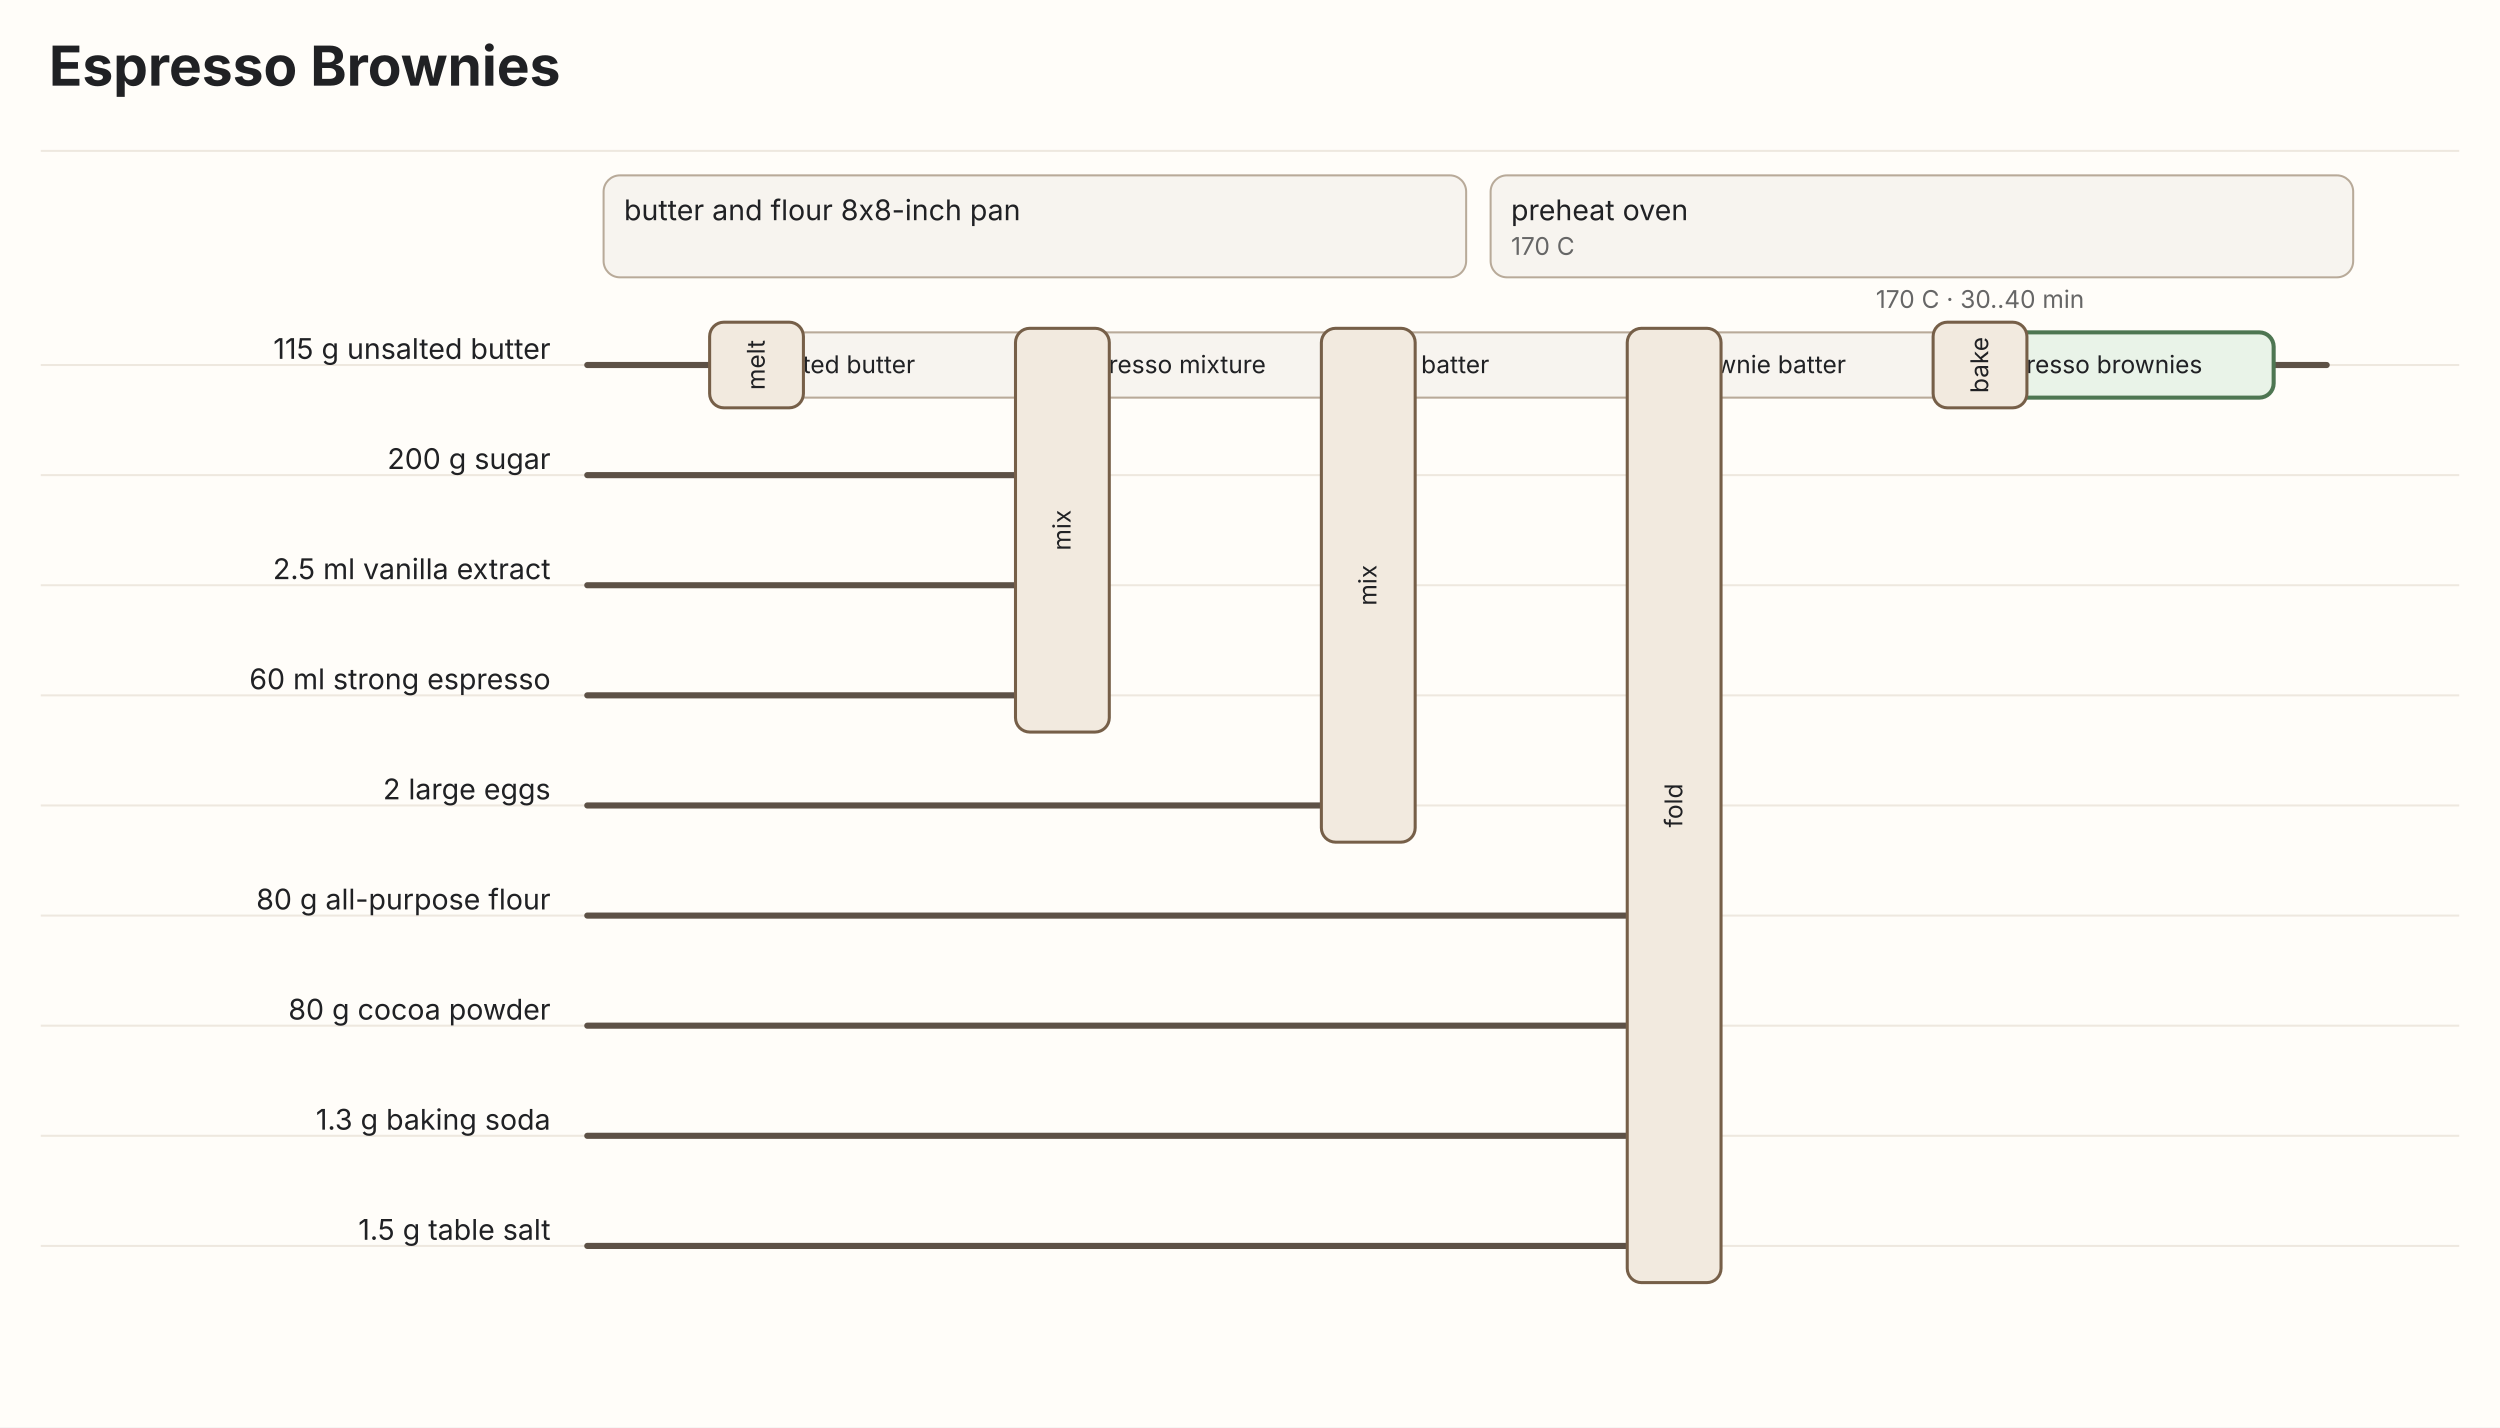
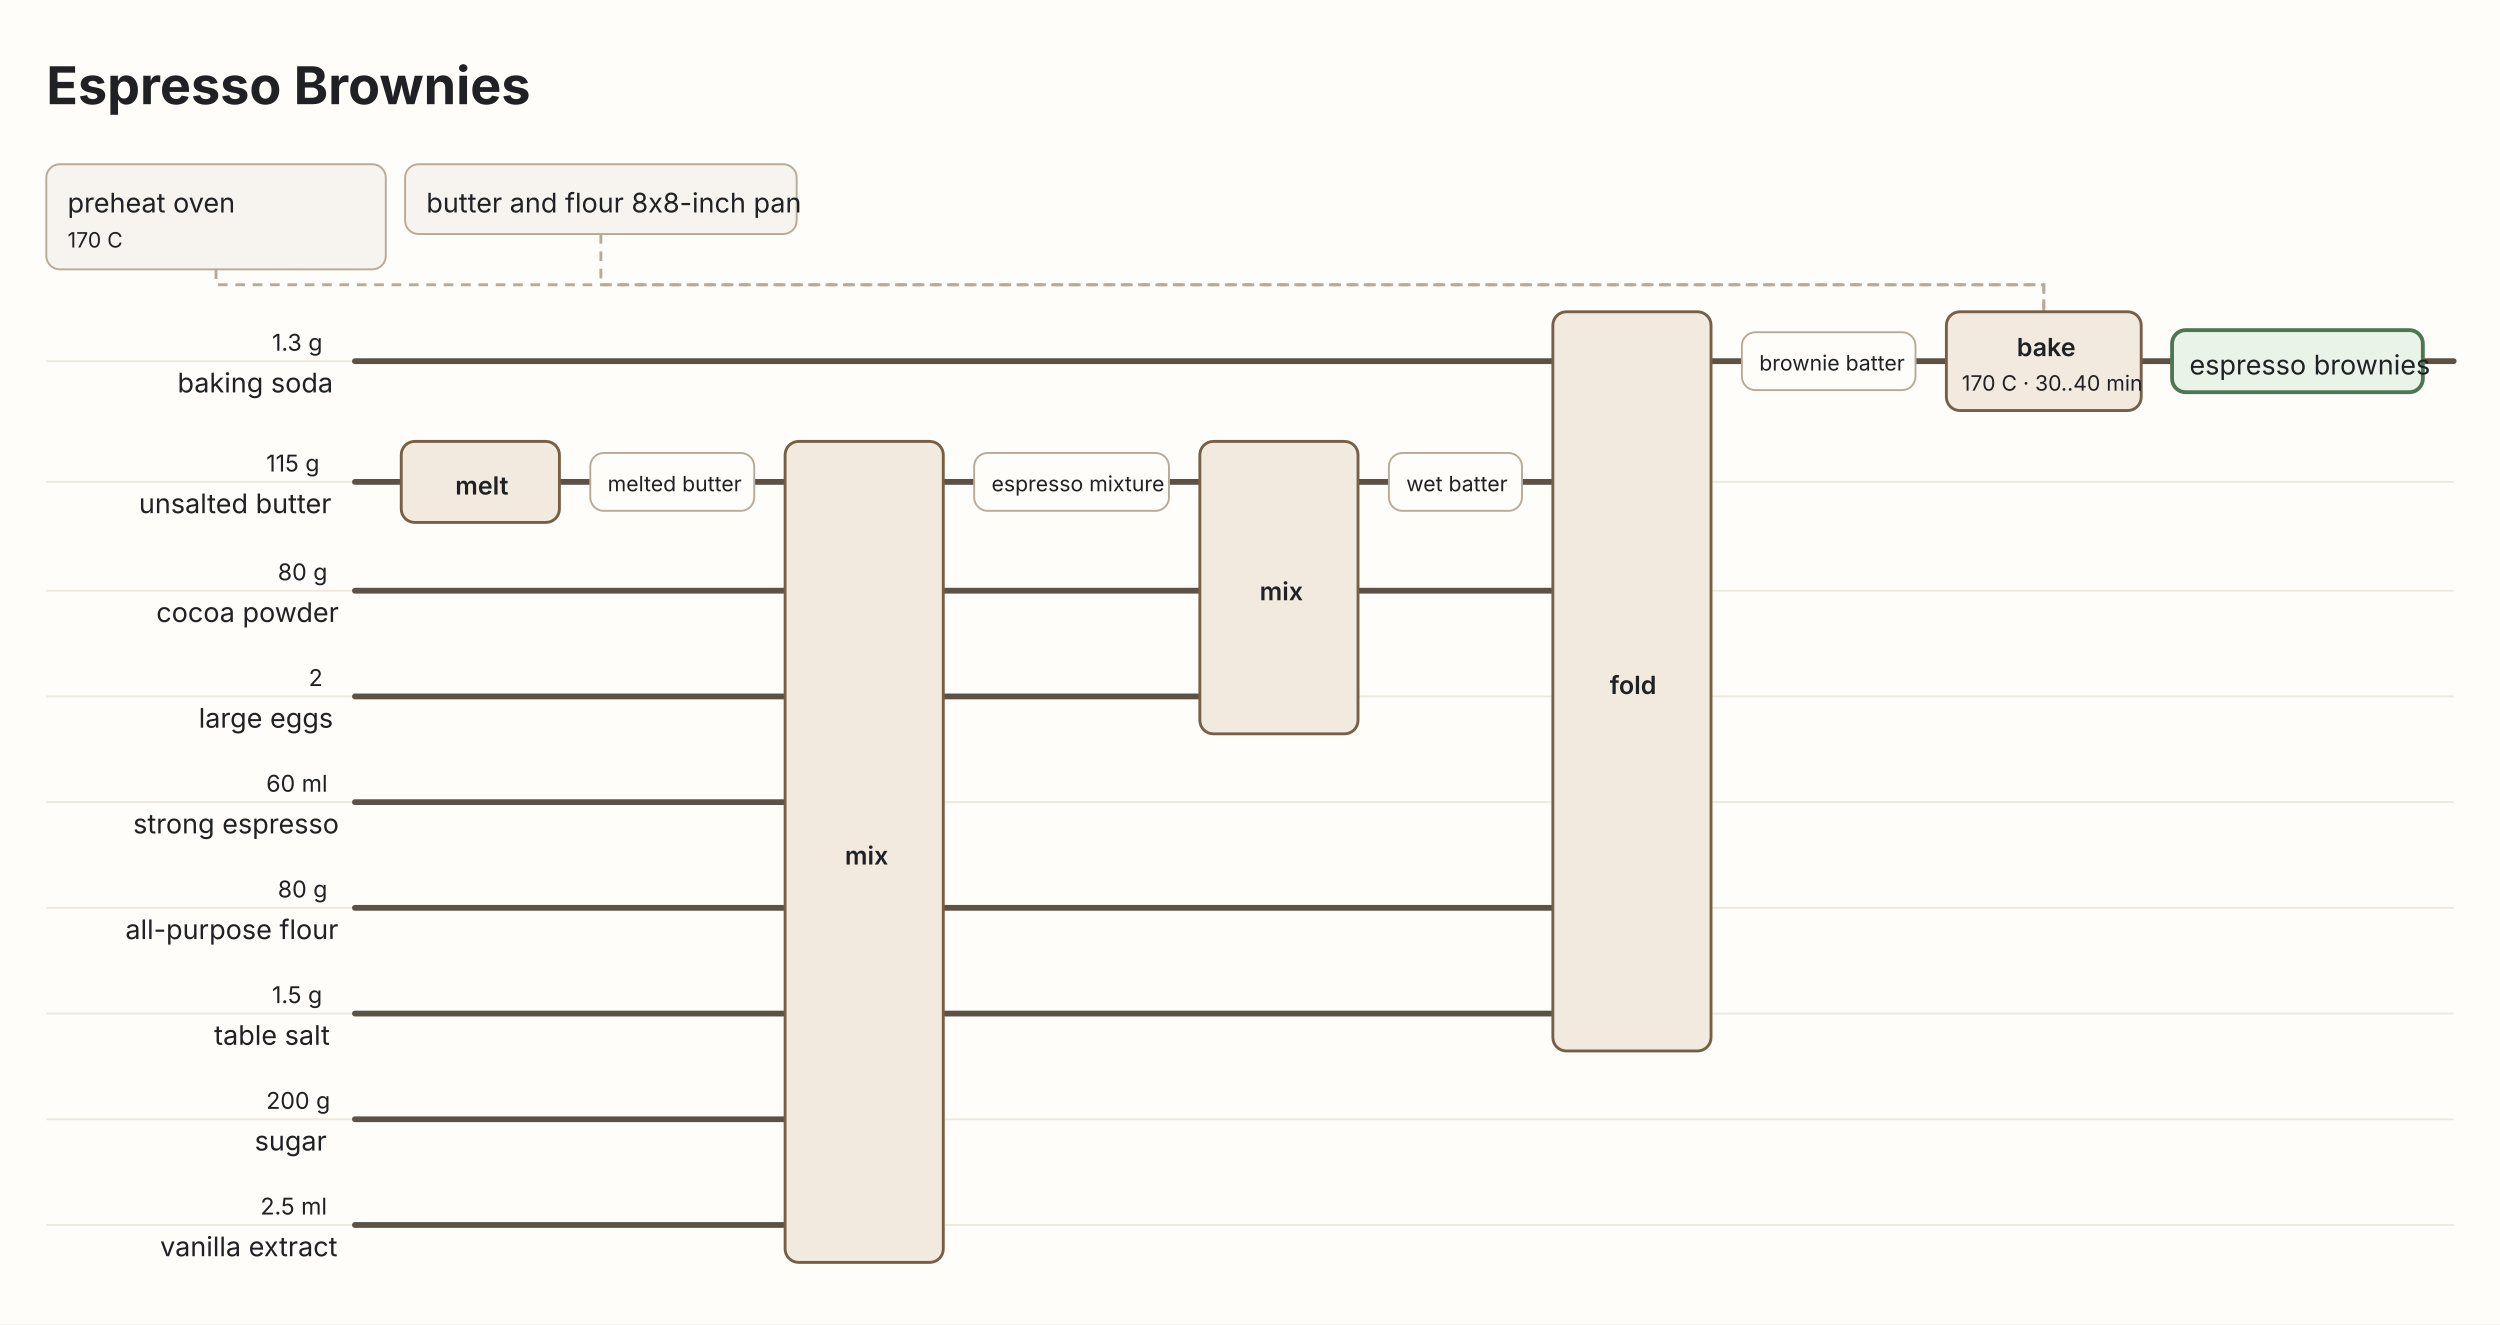
- <svg xmlns="http://www.w3.org/2000/svg" width="1226" height="700" viewBox="0 0 1226 700" role="img" aria-labelledby="title desc">
-   <style>text{font-family:Inter,Segoe UI,Arial,sans-serif;fill:#202124}.title{font-size:27px;font-weight:700}.small{font-size:12px}.label{font-size:14px}.qty{font-size:12px;fill:#666}.op{fill:#f2eadf;stroke:#765f48;stroke-width:1.5}.setup{fill:#f7f4ef;stroke:#b8aa99}.flow{stroke:#5d5146;stroke-width:3;stroke-linecap:round}.guide{stroke:#eee8df}.final{fill:#e9f3e8;stroke:#4e7652;stroke-width:2}</style>
-   <rect width="1226.0" height="700.0" fill="#fffdf9" />
-   <text class="title" x="24" y="42">Espresso Brownies</text>
-   <line class="guide" x1="20" y1="74.0" x2="1206.0" y2="74.0" />
-   <rect class="setup" x="296.0" y="86.0" width="423.0" height="50" rx="8" />
-   <text class="label" x="306.0" y="108.0">butter and flour 8x8-inch pan</text>
-   <rect class="setup" x="731.0" y="86.0" width="423.0" height="50" rx="8" />
-   <text class="label" x="741.0" y="108.0">preheat oven</text>
-   <text class="qty" x="741.0" y="125.0">170 C</text>
-   <line class="guide" x1="20" y1="179.0" x2="1206.0" y2="179.0" />
-   <line class="guide" x1="20" y1="233.0" x2="1206.0" y2="233.0" />
-   <line class="guide" x1="20" y1="287.0" x2="1206.0" y2="287.0" />
-   <line class="guide" x1="20" y1="341.0" x2="1206.0" y2="341.0" />
-   <line class="guide" x1="20" y1="395.0" x2="1206.0" y2="395.0" />
-   <line class="guide" x1="20" y1="449.0" x2="1206.0" y2="449.0" />
-   <line class="guide" x1="20" y1="503.0" x2="1206.0" y2="503.0" />
-   <line class="guide" x1="20" y1="557.0" x2="1206.0" y2="557.0" />
-   <line class="guide" x1="20" y1="611.0" x2="1206.0" y2="611.0" />
-   <line class="flow" x1="288.0" y1="179.0" x2="389.0" y2="179.0" />
-   <text class="label" text-anchor="end" x="270.0" y="176.0">115 g  unsalted butter</text>
-   <line class="flow" x1="288.0" y1="233.0" x2="539.0" y2="233.0" />
-   <text class="label" text-anchor="end" x="270.0" y="230.0">200 g  sugar</text>
-   <line class="flow" x1="288.0" y1="287.0" x2="539.0" y2="287.0" />
-   <text class="label" text-anchor="end" x="270.0" y="284.0">2.5 ml  vanilla extract</text>
-   <line class="flow" x1="288.0" y1="341.0" x2="539.0" y2="341.0" />
-   <text class="label" text-anchor="end" x="270.0" y="338.0">60 ml  strong espresso</text>
-   <line class="flow" x1="288.0" y1="395.0" x2="689.0" y2="395.0" />
-   <text class="label" text-anchor="end" x="270.0" y="392.0">2  large eggs</text>
-   <line class="flow" x1="288.0" y1="449.0" x2="839.0" y2="449.0" />
-   <text class="label" text-anchor="end" x="270.0" y="446.0">80 g  all-purpose flour</text>
-   <line class="flow" x1="288.0" y1="503.0" x2="839.0" y2="503.0" />
-   <text class="label" text-anchor="end" x="270.0" y="500.0">80 g  cocoa powder</text>
-   <line class="flow" x1="288.0" y1="557.0" x2="839.0" y2="557.0" />
-   <text class="label" text-anchor="end" x="270.0" y="554.0">1.3 g  baking soda</text>
-   <line class="flow" x1="288.0" y1="611.0" x2="839.0" y2="611.0" />
-   <text class="label" text-anchor="end" x="270.0" y="608.0">1.5 g  table salt</text>
-   <line class="flow" x1="353.0" y1="179.0" x2="539.0" y2="179.0" />
-   <rect class="setup" x="365.0" y="163.0" width="150" height="32" rx="7" />
-   <text class="small" x="373.0" y="183.0">melted butter</text>
-   <line class="flow" x1="503.0" y1="179.0" x2="689.0" y2="179.0" />
-   <rect class="setup" x="515.0" y="163.0" width="150" height="32" rx="7" />
-   <text class="small" x="523.0" y="183.0">espresso mixture</text>
-   <line class="flow" x1="653.0" y1="179.0" x2="839.0" y2="179.0" />
-   <rect class="setup" x="665.0" y="163.0" width="150" height="32" rx="7" />
-   <text class="small" x="673.0" y="183.0">wet batter</text>
-   <line class="flow" x1="803.0" y1="179.0" x2="989.0" y2="179.0" />
-   <rect class="setup" x="815.0" y="163.0" width="150" height="32" rx="7" />
-   <text class="small" x="823.0" y="183.0">brownie batter</text>
-   <line class="flow" x1="953.0" y1="179.0" x2="1141.0" y2="179.0" />
-   <rect class="final" x="965.0" y="163.0" width="150" height="32" rx="7" />
-   <text class="small" x="973.0" y="183.0">espresso brownies</text>
-   <rect class="op" x="348.0" y="158.0" width="46" height="42.0" rx="7" />
-   <text class="small" text-anchor="middle" transform="rotate(-90 371.0 179.0)" x="371.0" y="183.0">melt</text>
-   <rect class="op" x="498.0" y="161.0" width="46" height="198.0" rx="7" />
-   <text class="small" text-anchor="middle" transform="rotate(-90 521.0 260.0)" x="521.0" y="264.0">mix</text>
-   <rect class="op" x="648.0" y="161.0" width="46" height="252.0" rx="7" />
-   <text class="small" text-anchor="middle" transform="rotate(-90 671.0 287.0)" x="671.0" y="291.0">mix</text>
-   <rect class="op" x="798.0" y="161.0" width="46" height="468.0" rx="7" />
-   <text class="small" text-anchor="middle" transform="rotate(-90 821.0 395.0)" x="821.0" y="399.0">fold</text>
-   <rect class="op" x="948.0" y="158.0" width="46" height="42.0" rx="7" />
-   <text class="small" text-anchor="middle" transform="rotate(-90 971.0 179.0)" x="971.0" y="183.0">bake</text>
-   <text class="qty" text-anchor="middle" x="971.0" y="151.0">170 C · 30..40 min</text>
+ <svg xmlns="http://www.w3.org/2000/svg" width="1296" height="686.426" viewBox="0 0 1296 686.426" role="img" aria-labelledby="rf-2211ebcc100c-title rf-2211ebcc100c-description" data-recipeflow-layout="recipeflow.tabular-layout/v1">
+   <style>text{font-family:Inter,"Segoe UI",Arial,"DejaVu Sans",sans-serif;fill:#202124}.guide{fill:none;stroke:#eee8df;stroke-width:1}.flow{fill:none;stroke:#5d5146;stroke-width:3;stroke-linecap:round;stroke-linejoin:round}.setup-dependency{fill:none;stroke:#b8aa99;stroke-width:1.5;stroke-dasharray:5 4}.op{fill:#f2eadf;stroke:#765f48;stroke-width:1.5}.setup{fill:#f7f4ef;stroke:#b8aa99;stroke-width:1}.material-label{fill:#fffdf9;stroke:#b8aa99;stroke-width:1}.final-output{fill:#e9f3e8;stroke:#4e7652;stroke-width:2}.ingredient,.title{fill:none;stroke:none}@media print{.canvas{fill:#fff}.guide{stroke:#ddd}}</style>
+   <rect class="canvas" x="0" y="0" width="1296" height="686.426" fill="#fffdf9" />
+   <polyline id="path:guide:0" class="guide" points="24,187.226 1272,187.226" vector-effect="non-scaling-stroke" data-kind="guide" />
+   <polyline id="path:guide:1" class="guide" points="24,249.826 1272,249.826" vector-effect="non-scaling-stroke" data-kind="guide" />
+   <polyline id="path:guide:2" class="guide" points="24,306.226 1272,306.226" vector-effect="non-scaling-stroke" data-kind="guide" />
+   <polyline id="path:guide:3" class="guide" points="24,361.026 1272,361.026" vector-effect="non-scaling-stroke" data-kind="guide" />
+   <polyline id="path:guide:4" class="guide" points="24,415.826 1272,415.826" vector-effect="non-scaling-stroke" data-kind="guide" />
+   <polyline id="path:guide:5" class="guide" points="24,470.626 1272,470.626" vector-effect="non-scaling-stroke" data-kind="guide" />
+   <polyline id="path:guide:6" class="guide" points="24,525.426 1272,525.426" vector-effect="non-scaling-stroke" data-kind="guide" />
+   <polyline id="path:guide:7" class="guide" points="24,580.226 1272,580.226" vector-effect="non-scaling-stroke" data-kind="guide" />
+   <polyline id="path:guide:8" class="guide" points="24,635.026 1272,635.026" vector-effect="non-scaling-stroke" data-kind="guide" />
+   <polyline id="path:material:baking-soda" class="flow" points="184,187.226 805,187.226" vector-effect="non-scaling-stroke" data-kind="material" />
+   <polyline id="path:material:brownie-batter" class="flow" points="887,187.226 1009,187.226" vector-effect="non-scaling-stroke" data-kind="material" />
+   <polyline id="path:material:brownies" class="flow" points="1110,187.226 1272,187.226" vector-effect="non-scaling-stroke" data-kind="material" />
+   <polyline id="path:material:butter" class="flow" points="184,249.826 208,249.826" vector-effect="non-scaling-stroke" data-kind="material" />
+   <polyline id="path:material:cocoa" class="flow" points="184,306.226 805,306.226" vector-effect="non-scaling-stroke" data-kind="material" />
+   <polyline id="path:material:eggs" class="flow" points="184,361.026 622,361.026" vector-effect="non-scaling-stroke" data-kind="material" />
+   <polyline id="path:material:espresso" class="flow" points="184,415.826 407,415.826" vector-effect="non-scaling-stroke" data-kind="material" />
+   <polyline id="path:material:flour" class="flow" points="184,470.626 805,470.626" vector-effect="non-scaling-stroke" data-kind="material" />
+   <polyline id="path:material:melted-butter" class="flow" points="290,249.826 407,249.826" vector-effect="non-scaling-stroke" data-kind="material" />
+   <polyline id="path:material:salt" class="flow" points="184,525.426 805,525.426" vector-effect="non-scaling-stroke" data-kind="material" />
+   <polyline id="path:material:sugar" class="flow" points="184,580.226 407,580.226" vector-effect="non-scaling-stroke" data-kind="material" />
+   <polyline id="path:material:vanilla" class="flow" points="184,635.026 407,635.026" vector-effect="non-scaling-stroke" data-kind="material" />
+   <polyline id="path:material:wet-base" class="flow" points="489,249.826 622,249.826" vector-effect="non-scaling-stroke" data-kind="material" />
+   <polyline id="path:material:wet-batter" class="flow" points="704,249.826 805,249.826" vector-effect="non-scaling-stroke" data-kind="material" />
+   <polyline id="path:setup:op:preheat-oven:op:bake" class="setup-dependency" points="112,139.626 112,147.626 1059.5,147.626 1059.5,161.626" vector-effect="non-scaling-stroke" data-kind="setup-dependency" />
+   <polyline id="path:setup:op:prepare-pan:op:bake" class="setup-dependency" points="311.5,121.326 311.5,147.626 1059.5,147.626 1059.5,161.626" vector-effect="non-scaling-stroke" data-kind="setup-dependency" />
+   <rect id="box:setup:op:preheat-oven" class="setup" x="24" y="85.126" width="176" height="54.5" rx="7" vector-effect="non-scaling-stroke" />
+   <rect id="box:setup:op:prepare-pan" class="setup" x="210" y="85.126" width="203" height="36.2" rx="7" vector-effect="non-scaling-stroke" />
+   <rect id="box:material:brownie-batter" class="material-label" x="903" y="172.226" width="90" height="30" rx="7" vector-effect="non-scaling-stroke" />
+   <rect id="box:material:brownies" class="final-output" x="1126" y="171.126" width="130" height="32.2" rx="7" vector-effect="non-scaling-stroke" />
+   <rect id="box:material:melted-butter" class="material-label" x="306" y="234.826" width="85" height="30" rx="7" vector-effect="non-scaling-stroke" />
+   <rect id="box:material:wet-base" class="material-label" x="505" y="234.826" width="101" height="30" rx="7" vector-effect="non-scaling-stroke" />
+   <rect id="box:material:wet-batter" class="material-label" x="720" y="234.826" width="69" height="30" rx="7" vector-effect="non-scaling-stroke" />
+   <rect id="box:operation:op:melt-butter" class="op" x="208" y="228.826" width="82" height="42" rx="7" vector-effect="non-scaling-stroke" />
+   <rect id="box:operation:op:make-wet-base" class="op" x="407" y="228.826" width="82" height="425.6" rx="7" vector-effect="non-scaling-stroke" />
+   <rect id="box:operation:op:add-eggs" class="op" x="622" y="228.826" width="82" height="151.6" rx="7" vector-effect="non-scaling-stroke" />
+   <rect id="box:operation:op:fold-dry" class="op" x="805" y="161.626" width="82" height="383.2" rx="7" vector-effect="non-scaling-stroke" />
+   <rect id="box:operation:op:bake" class="op" x="1009" y="161.626" width="101" height="51.2" rx="7" vector-effect="non-scaling-stroke" />
+   <text id="text:title" data-role="title" font-size="27.02" font-weight="700" fill="#202124" xml:space="preserve" aria-label="Espresso Brownies">
+     <tspan x="24" dy="0" y="54">Espresso Brownies</tspan>
+   </text>
+   <text id="text:setup:op:preheat-oven:label" data-role="setup-label" font-size="14" font-weight="400" fill="#202124" xml:space="preserve" aria-label="preheat oven">
+     <tspan x="35" dy="0" y="110.126">preheat oven</tspan>
+   </text>
+   <text id="text:setup:op:preheat-oven:detail" data-role="setup-detail" font-size="11" font-weight="400" fill="#66615c" xml:space="preserve" aria-label="170 C">
+     <tspan x="35" dy="0" y="128.326">170 C</tspan>
+   </text>
+   <text id="text:setup:op:prepare-pan:label" data-role="setup-label" font-size="14" font-weight="400" fill="#202124" xml:space="preserve" aria-label="butter and flour 8x8-inch pan">
+     <tspan x="221" dy="0" y="110.126">butter and flour 8x8-inch pan</tspan>
+   </text>
+   <text id="text:ingredient:baking-soda:quantity" data-role="ingredient-quantity" font-size="12" font-weight="400" fill="#66615c" xml:space="preserve" aria-label="1.3 g">
+     <tspan x="141" dy="0" y="181.826">1.3 g</tspan>
+   </text>
+   <text id="text:ingredient:baking-soda:label" data-role="ingredient-label" font-size="14" font-weight="400" fill="#202124" xml:space="preserve" aria-label="baking soda">
+     <tspan x="92" dy="0" y="203.426">baking soda</tspan>
+   </text>
+   <text id="text:material:brownie-batter" data-role="material-label" font-size="11" font-weight="400" fill="#66615c" xml:space="preserve" aria-label="brownie batter">
+     <tspan x="912" dy="0" y="192.076">brownie batter</tspan>
+   </text>
+   <text id="text:material:brownies" data-role="final-label" font-size="14" font-weight="400" fill="#202124" xml:space="preserve" aria-label="espresso brownies">
+     <tspan x="1135" dy="0" y="194.126">espresso brownies</tspan>
+   </text>
+   <text id="text:ingredient:butter:quantity" data-role="ingredient-quantity" font-size="12" font-weight="400" fill="#66615c" xml:space="preserve" aria-label="115 g">
+     <tspan x="138" dy="0" y="244.426">115 g</tspan>
+   </text>
+   <text id="text:ingredient:butter:label" data-role="ingredient-label" font-size="14" font-weight="400" fill="#202124" xml:space="preserve" aria-label="unsalted butter">
+     <tspan x="72" dy="0" y="266.026">unsalted butter</tspan>
+   </text>
+   <text id="text:ingredient:cocoa:quantity" data-role="ingredient-quantity" font-size="12" font-weight="400" fill="#66615c" xml:space="preserve" aria-label="80 g">
+     <tspan x="144" dy="0" y="300.826">80 g</tspan>
+   </text>
+   <text id="text:ingredient:cocoa:label" data-role="ingredient-label" font-size="14" font-weight="400" fill="#202124" xml:space="preserve" aria-label="cocoa powder">
+     <tspan x="81" dy="0" y="322.426">cocoa powder</tspan>
+   </text>
+   <text id="text:ingredient:eggs:quantity" data-role="ingredient-quantity" font-size="12" font-weight="400" fill="#66615c" xml:space="preserve" aria-label="2">
+     <tspan x="160" dy="0" y="355.626">2</tspan>
+   </text>
+   <text id="text:ingredient:eggs:label" data-role="ingredient-label" font-size="14" font-weight="400" fill="#202124" xml:space="preserve" aria-label="large eggs">
+     <tspan x="103" dy="0" y="377.226">large eggs</tspan>
+   </text>
+   <text id="text:ingredient:espresso:quantity" data-role="ingredient-quantity" font-size="12" font-weight="400" fill="#66615c" xml:space="preserve" aria-label="60 ml">
+     <tspan x="138" dy="0" y="410.426">60 ml</tspan>
+   </text>
+   <text id="text:ingredient:espresso:label" data-role="ingredient-label" font-size="14" font-weight="400" fill="#202124" xml:space="preserve" aria-label="strong espresso">
+     <tspan x="69" dy="0" y="432.026">strong espresso</tspan>
+   </text>
+   <text id="text:ingredient:flour:quantity" data-role="ingredient-quantity" font-size="12" font-weight="400" fill="#66615c" xml:space="preserve" aria-label="80 g">
+     <tspan x="144" dy="0" y="465.226">80 g</tspan>
+   </text>
+   <text id="text:ingredient:flour:label" data-role="ingredient-label" font-size="14" font-weight="400" fill="#202124" xml:space="preserve" aria-label="all-purpose flour">
+     <tspan x="65" dy="0" y="486.826">all-purpose flour</tspan>
+   </text>
+   <text id="text:material:melted-butter" data-role="material-label" font-size="11" font-weight="400" fill="#66615c" xml:space="preserve" aria-label="melted butter">
+     <tspan x="315" dy="0" y="254.676">melted butter</tspan>
+   </text>
+   <text id="text:ingredient:salt:quantity" data-role="ingredient-quantity" font-size="12" font-weight="400" fill="#66615c" xml:space="preserve" aria-label="1.5 g">
+     <tspan x="141" dy="0" y="520.026">1.5 g</tspan>
+   </text>
+   <text id="text:ingredient:salt:label" data-role="ingredient-label" font-size="14" font-weight="400" fill="#202124" xml:space="preserve" aria-label="table salt">
+     <tspan x="111" dy="0" y="541.626">table salt</tspan>
+   </text>
+   <text id="text:ingredient:sugar:quantity" data-role="ingredient-quantity" font-size="12" font-weight="400" fill="#66615c" xml:space="preserve" aria-label="200 g">
+     <tspan x="138" dy="0" y="574.826">200 g</tspan>
+   </text>
+   <text id="text:ingredient:sugar:label" data-role="ingredient-label" font-size="14" font-weight="400" fill="#202124" xml:space="preserve" aria-label="sugar">
+     <tspan x="132" dy="0" y="596.426">sugar</tspan>
+   </text>
+   <text id="text:ingredient:vanilla:quantity" data-role="ingredient-quantity" font-size="12" font-weight="400" fill="#66615c" xml:space="preserve" aria-label="2.5 ml">
+     <tspan x="135" dy="0" y="629.626">2.5 ml</tspan>
+   </text>
+   <text id="text:ingredient:vanilla:label" data-role="ingredient-label" font-size="14" font-weight="400" fill="#202124" xml:space="preserve" aria-label="vanilla extract">
+     <tspan x="83" dy="0" y="651.226">vanilla extract</tspan>
+   </text>
+   <text id="text:material:wet-base" data-role="material-label" font-size="11" font-weight="400" fill="#66615c" xml:space="preserve" aria-label="espresso mixture">
+     <tspan x="514" dy="0" y="254.676">espresso mixture</tspan>
+   </text>
+   <text id="text:material:wet-batter" data-role="material-label" font-size="11" font-weight="400" fill="#66615c" xml:space="preserve" aria-label="wet batter">
+     <tspan x="729" dy="0" y="254.676">wet batter</tspan>
+   </text>
+   <text id="text:operation:op:melt-butter:action" data-role="operation-action" font-size="13" font-weight="600" fill="#202124" xml:space="preserve" aria-label="melt">
+     <tspan x="236" dy="0" y="256.376">melt</tspan>
+   </text>
+   <text id="text:operation:op:make-wet-base:action" data-role="operation-action" font-size="13" font-weight="600" fill="#202124" xml:space="preserve" aria-label="mix">
+     <tspan x="438" dy="0" y="448.176">mix</tspan>
+   </text>
+   <text id="text:operation:op:add-eggs:action" data-role="operation-action" font-size="13" font-weight="600" fill="#202124" xml:space="preserve" aria-label="mix">
+     <tspan x="653" dy="0" y="311.176">mix</tspan>
+   </text>
+   <text id="text:operation:op:fold-dry:action" data-role="operation-action" font-size="13" font-weight="600" fill="#202124" xml:space="preserve" aria-label="fold">
+     <tspan x="834.5" dy="0" y="359.776">fold</tspan>
+   </text>
+   <text id="text:operation:op:bake:action" data-role="operation-action" font-size="13" font-weight="600" fill="#202124" xml:space="preserve" aria-label="bake">
+     <tspan x="1045.5" dy="0" y="184.626">bake</tspan>
+   </text>
+   <text id="text:operation:op:bake:detail" data-role="operation-detail" font-size="11" font-weight="400" fill="#66615c" xml:space="preserve" aria-label="170 C · 30..40 min">
+     <tspan x="1017" dy="0" y="202.526">170 C · 30..40 min</tspan>
+   </text>
</svg>
